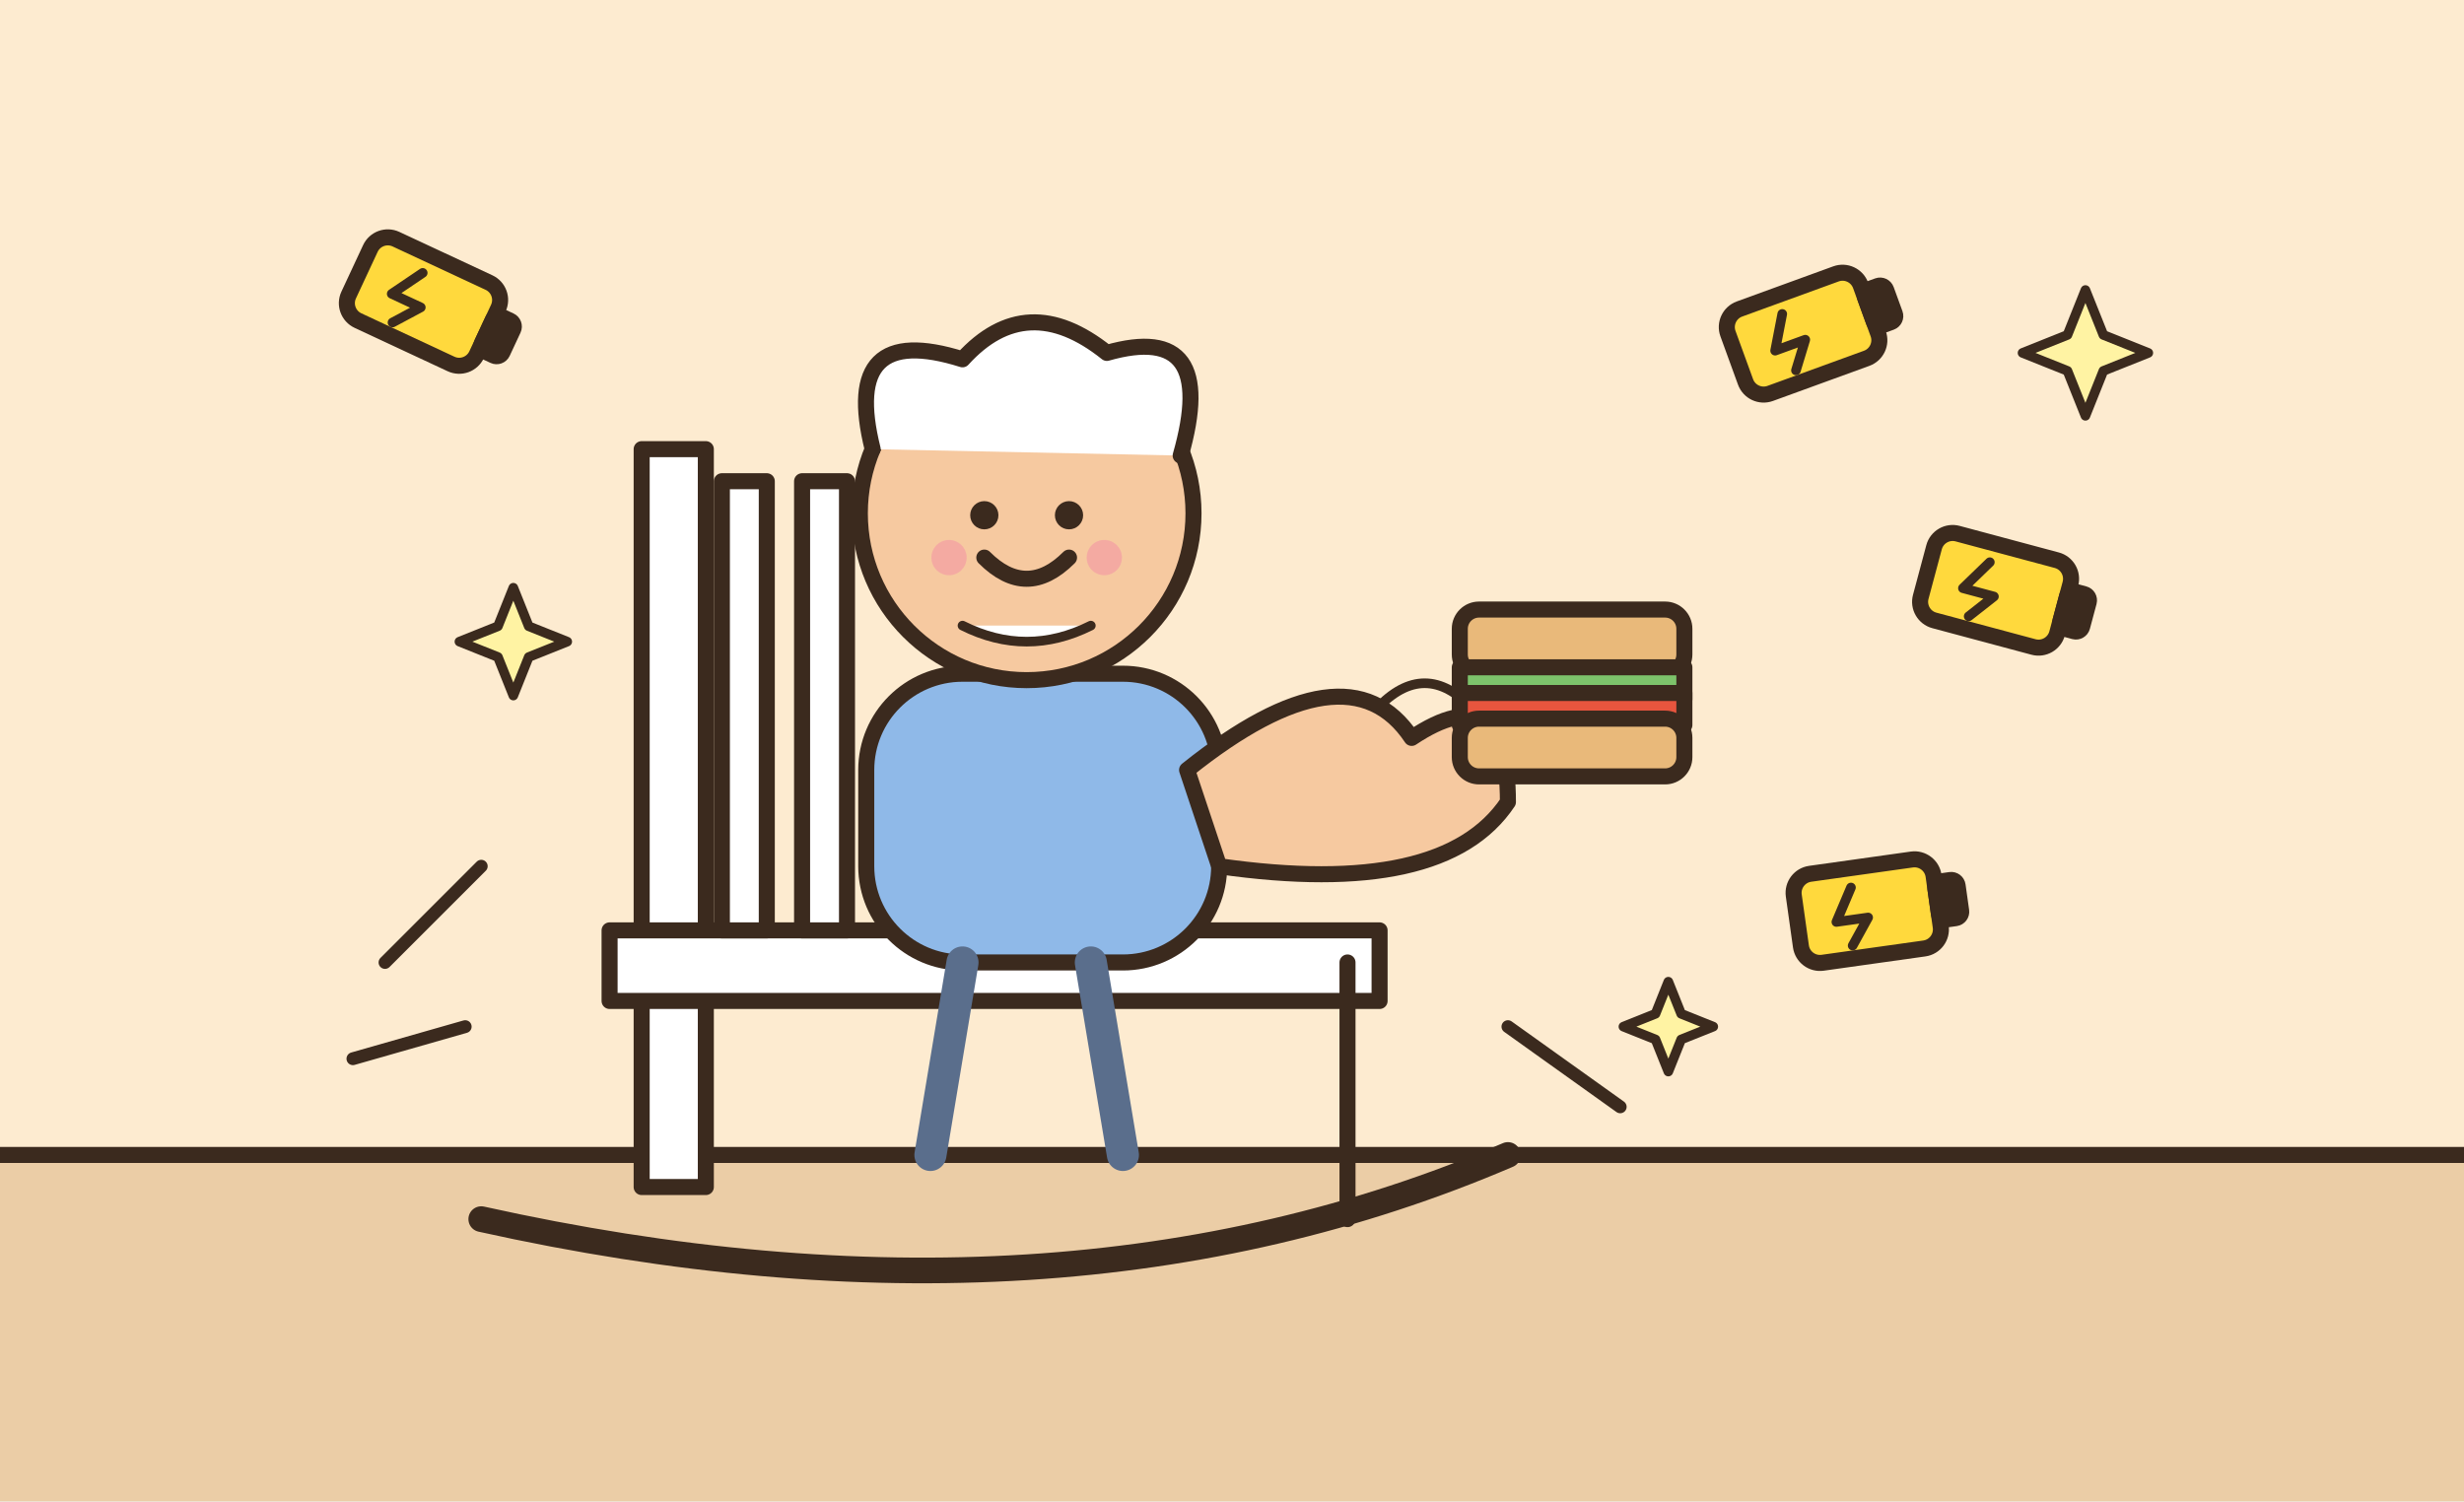
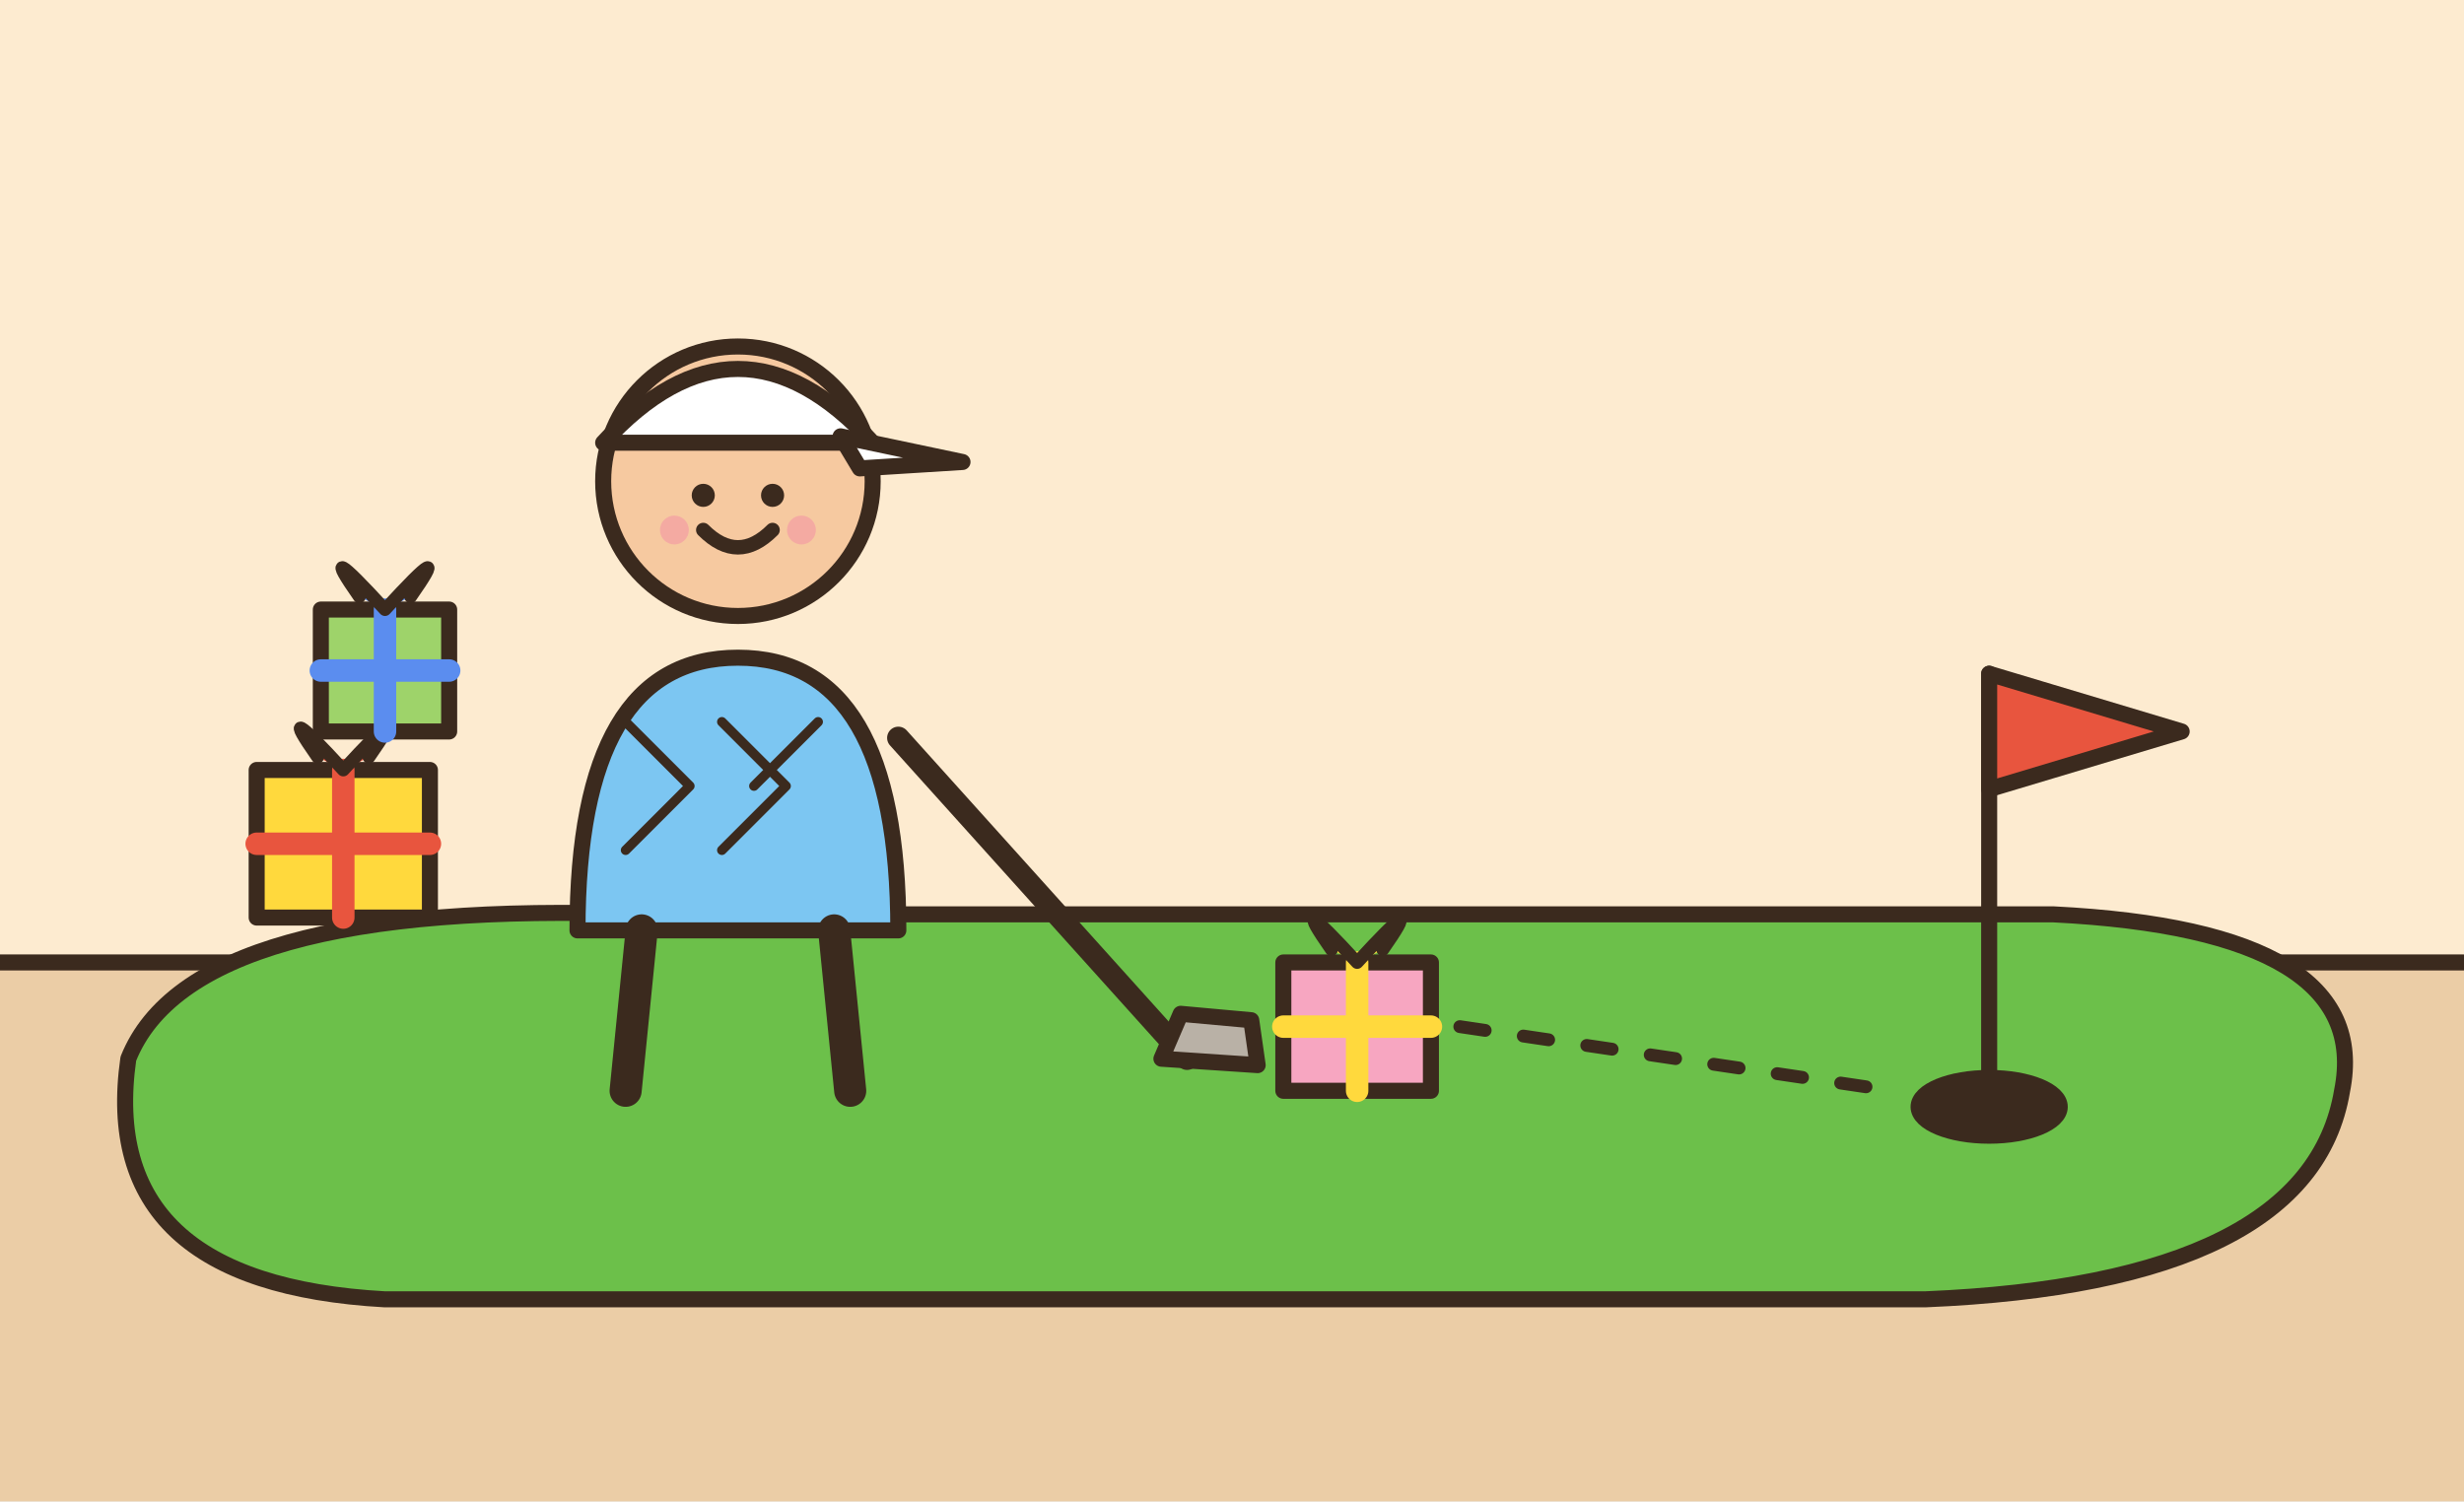
<svg xmlns="http://www.w3.org/2000/svg" viewBox="0 0 768 468" stroke="#3B2A1E" stroke-width="5" stroke-linejoin="round" stroke-linecap="round">
-   <rect x="0" y="0" width="768" height="360" fill="#FDEBD0" stroke="none" />
-   <rect x="0" y="360" width="768" height="108" fill="#EBCDA6" stroke="none" />
-   <line x1="0" y1="360" x2="768" y2="360" />
-   <path d="M150 380 Q330 420 470 360" fill="none" stroke-width="8" />
-   <rect x="200" y="140" width="20" height="230" fill="#FFFFFF" />
-   <rect x="190" y="290" width="240" height="22" fill="#FFFFFF" />
-   <rect x="225" y="150" width="14" height="140" fill="#FFFFFF" />
-   <rect x="250" y="150" width="14" height="140" fill="#FFFFFF" />
-   <line x1="420" y1="300" x2="420" y2="380" />
-   <rect x="270" y="210" width="110" height="90" rx="30" fill="#8FB9E8" />
-   <circle cx="320" cy="160" r="52" fill="#F6C9A0" />
-   <path d="M272 140 Q262 100 300 112 Q320 90 345 110 Q380 100 368 142" fill="#FFFFFF" />
-   <circle cx="306.8" cy="160.6" r="4.4" fill="#3B2A1E" stroke="none" />
-   <circle cx="333.2" cy="160.6" r="4.4" fill="#3B2A1E" stroke="none" />
-   <path d="M306.8 173.8 Q320 187.0 333.2 173.8" fill="none" />
-   <circle cx="295.8" cy="173.8" r="5.5" fill="#F4A3A3" stroke="none" opacity="0.8" />
-   <circle cx="344.2" cy="173.8" r="5.5" fill="#F4A3A3" stroke="none" opacity="0.8" />
-   <path d="M300 195 Q320 205 340 195" fill="#FFFFFF" stroke-width="3" />
-   <path d="M370 240 Q420 200 440 230 Q470 210 470 250 Q450 280 380 270 Z" fill="#F6C9A0" />
-   <path d="M430 220 Q445 205 460 222" fill="none" stroke-width="3" />
-   <rect x="455" y="190" width="70" height="20" rx="6" fill="#E9B97A" />
-   <rect x="455" y="208" width="70" height="10" fill="#7DC36B" />
-   <rect x="455" y="216" width="70" height="10" fill="#E8553E" />
-   <rect x="455" y="224" width="70" height="18" rx="6" fill="#E9B97A" />
-   <path d="M300 300 L290 360 M340 300 L350 360" stroke-width="10" stroke="#5A6E8C" />
-   <g transform="rotate(-20 562 104)">
-     <rect x="540" y="90" width="44" height="28" rx="6" fill="#FFD93D" />
-     <rect x="584" y="98" width="7" height="12" rx="2" fill="#3B2A1E" />
-     <path d="M558 96 L552 106 L562 106 L556 114" fill="none" stroke-width="3" />
-   </g>
-   <g transform="rotate(15 622 184)">
-     <rect x="600" y="170" width="44" height="28" rx="6" fill="#FFD93D" />
-     <rect x="644" y="178" width="7" height="12" rx="2" fill="#3B2A1E" />
-     <path d="M618 176 L612 186 L622 186 L616 194" fill="none" stroke-width="3" />
-   </g>
-   <g transform="rotate(-8 582 284)">
-     <rect x="560" y="270" width="44" height="28" rx="6" fill="#FFD93D" />
-     <rect x="604" y="278" width="7" height="12" rx="2" fill="#3B2A1E" />
-     <path d="M578 276 L572 286 L582 286 L576 294" fill="none" stroke-width="3" />
-   </g>
-   <g transform="rotate(25 132 94)">
-     <rect x="110" y="80" width="44" height="28" rx="6" fill="#FFD93D" />
-     <rect x="154" y="88" width="7" height="12" rx="2" fill="#3B2A1E" />
-     <path d="M128 86 L122 96 L132 96 L126 104" fill="none" stroke-width="3" />
-   </g>
-   <path d="M650 90.4 L655.6 104.4 L669.6 110 L655.6 115.6 L650 129.6 L644.4 115.6 L630.4 110 L644.4 104.4 Z" fill="#FFF3A3" stroke-width="3" />
-   <path d="M520 306.0 L524.0 316.0 L534.0 320 L524.0 324.0 L520 334.0 L516.0 324.0 L506.0 320 L516.0 316.0 Z" fill="#FFF3A3" stroke-width="3" />
-   <path d="M160 183.2 L164.8 195.2 L176.8 200 L164.8 204.8 L160 216.8 L155.2 204.8 L143.2 200 L155.2 195.2 Z" fill="#FFF3A3" stroke-width="3" />
-   <path d="M120 300 L150 270 M110 330 L145 320 M470 320 L505 345" stroke-width="4" />
+   <rect x="0" y="0" width="768" height="300" fill="#FDEBD0" stroke="none" />
+   <rect x="0" y="300" width="768" height="168" fill="#EBCDA6" stroke="none" />
+   <line x1="0" y1="300" x2="768" y2="300" />
+   <path d="M40 330 Q60 280 200 285 L640 285 Q740 290 730 340 Q720 400 600 405 L120 405 Q30 400 40 330 Z" fill="#6CC04A" />
+   <ellipse cx="620" cy="345" rx="22" ry="9" fill="#3B2A1E" />
+   <line x1="620" y1="345" x2="620" y2="210" stroke-width="5" />
+   <path d="M620 210 L680 228 L620 246 Z" fill="#E8553E" />
+   <circle cx="230" cy="150" r="42" fill="#F6C9A0" />
+   <path d="M188 138 Q230 92 272 138 Z" fill="#FFFFFF" />
+   <path d="M262 136 L300 144 L268 146 Z" fill="#FFFFFF" />
+   <circle cx="219.2" cy="154.4" r="3.6" fill="#3B2A1E" stroke="none" />
+   <circle cx="240.8" cy="154.4" r="3.6" fill="#3B2A1E" stroke="none" />
+   <path d="M219.2 165.2 Q230 176.0 240.8 165.2" fill="none" stroke-width="4.5" />
+   <circle cx="210.2" cy="165.2" r="4.5" fill="#F4A3A3" stroke="none" opacity="0.8" />
+   <circle cx="249.8" cy="165.2" r="4.5" fill="#F4A3A3" stroke="none" opacity="0.8" />
+   <path d="M180 290 Q180 205 230 205 Q280 205 280 290 Z" fill="#7CC6F2" />
+   <path d="M195 225 L215 245 L195 265 M225 225 L245 245 L225 265 M255 225 L235 245" fill="none" stroke-width="3" />
+   <path d="M200 290 L195 340 M260 290 L265 340" stroke-width="10" />
+   <line x1="280" y1="230" x2="370" y2="330" stroke-width="7" />
+   <path d="M362 330 L392 332 L390 318 L368 316 Z" fill="#B9B1A6" />
+   <rect x="400" y="300" width="46" height="40" fill="#F7A6C1" />
+   <path d="M423.0 300 L423.0 340 M400 320.0 L446 320.0" stroke="#FFD93D" stroke-width="7" />
+   <path d="M423.0 300 Q401.0 276 415.0 296 M423.0 300 Q445.0 276 431.0 296" fill="#FFD93D" stroke-width="4" />
+   <path d="M455 320 L590 340" stroke-dasharray="8 12" stroke-width="4" />
+   <rect x="80" y="240" width="54" height="46" fill="#FFD93D" />
+   <path d="M107.0 240 L107.0 286 M80 263.0 L134 263.0" stroke="#E8553E" stroke-width="7" />
+   <path d="M107.0 240 Q85.0 216 99.0 236 M107.0 240 Q129.0 216 115.0 236" fill="#E8553E" stroke-width="4" />
+   <rect x="100" y="190" width="40" height="38" fill="#9ED36A" />
+   <path d="M120.0 190 L120.0 228 M100 209.0 L140 209.0" stroke="#5B8DEF" stroke-width="7" />
+   <path d="M120.0 190 Q98.0 166 112.0 186 M120.0 190 Q142.0 166 128.0 186" fill="#5B8DEF" stroke-width="4" />
</svg>
